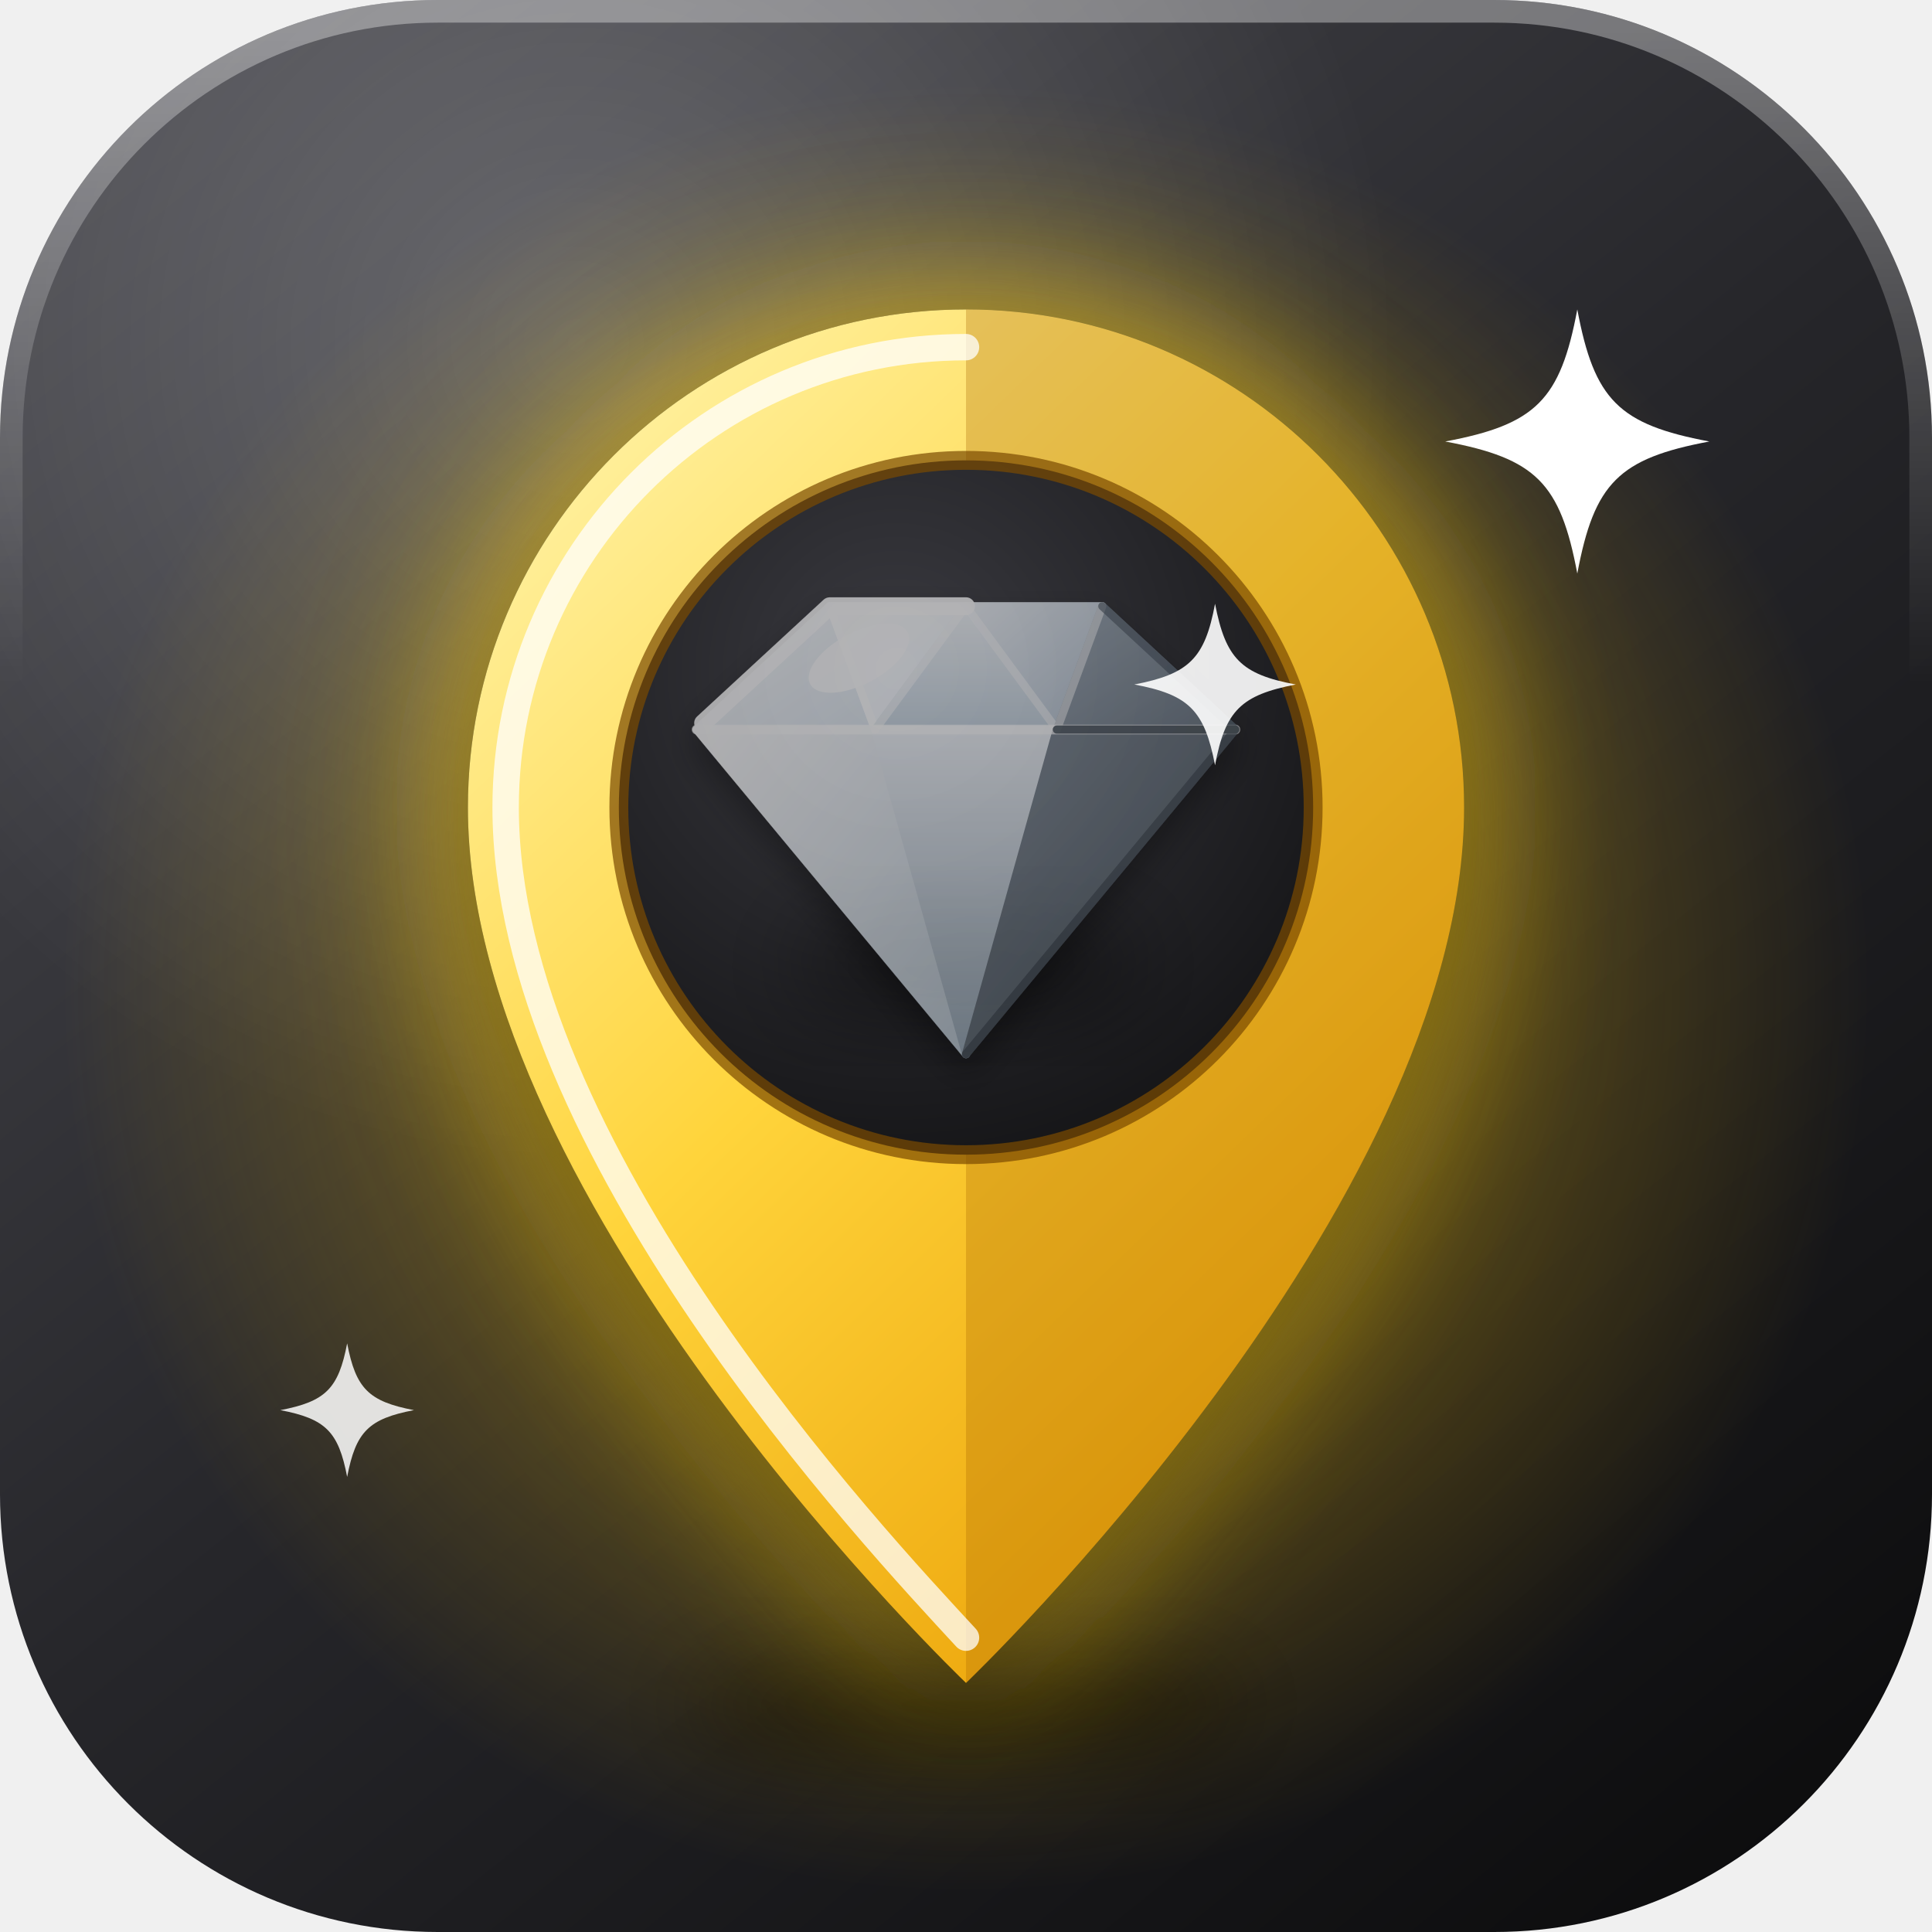
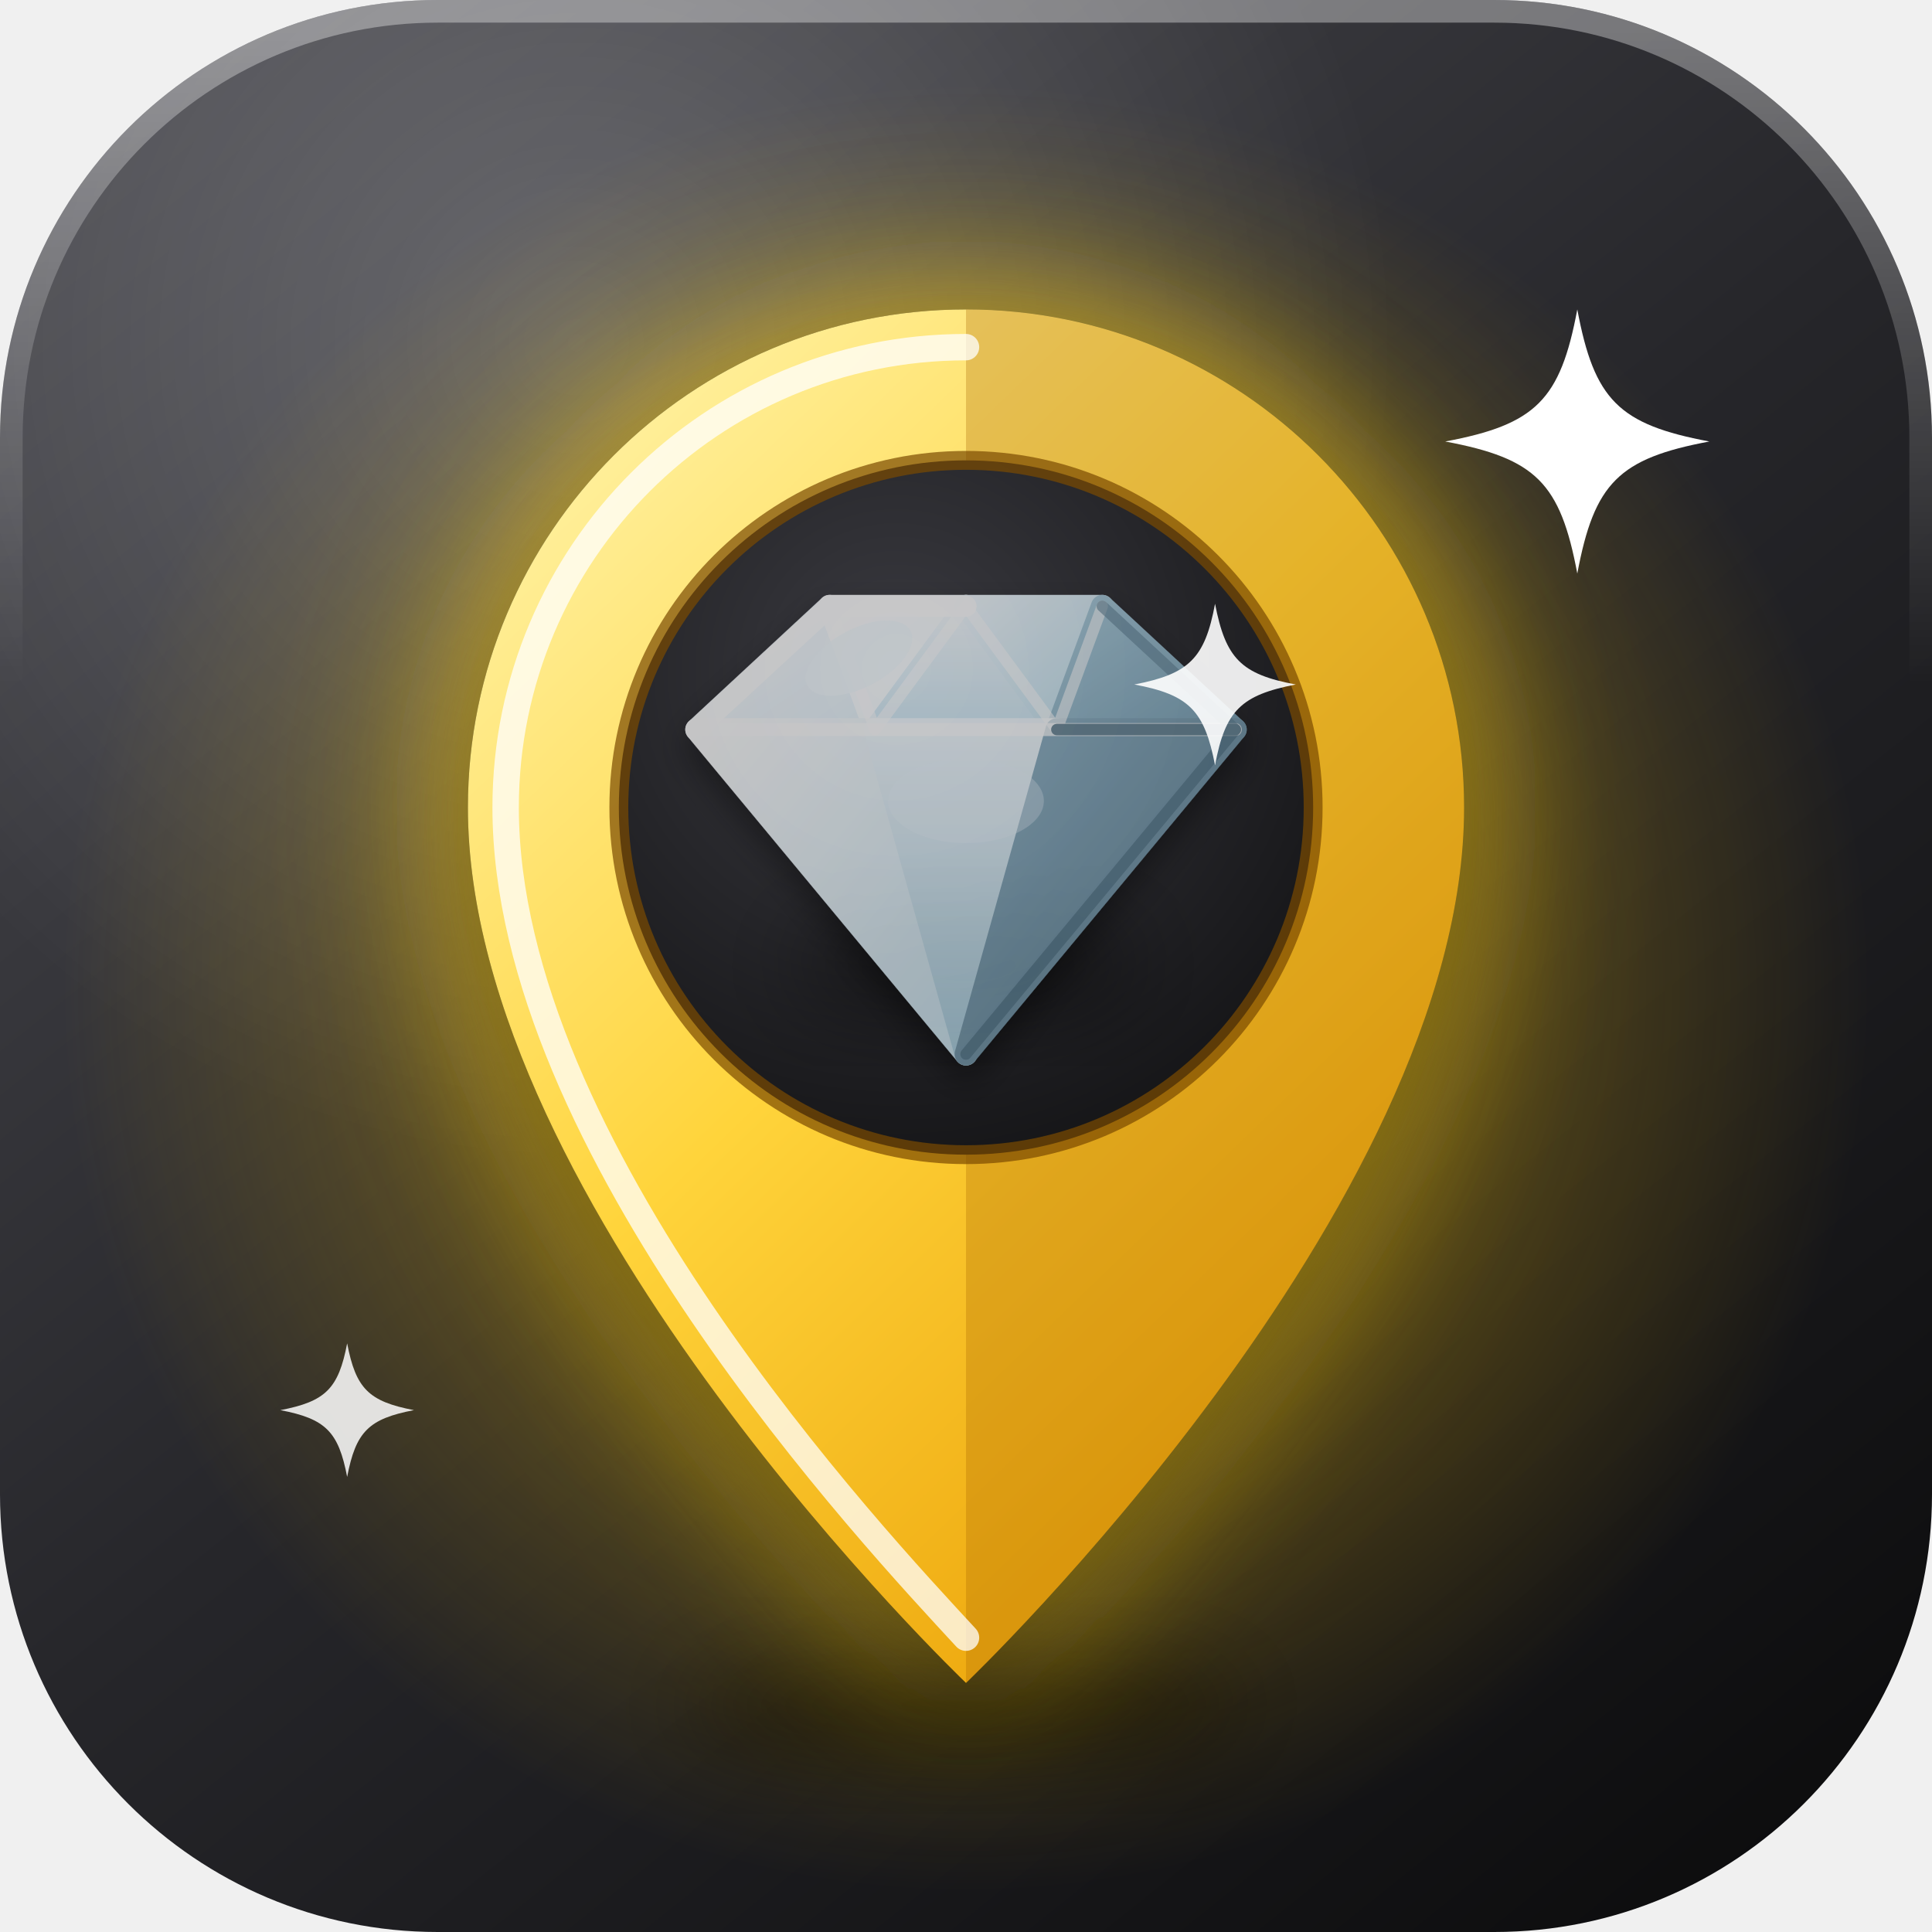
<svg xmlns="http://www.w3.org/2000/svg" viewBox="0 0 512 512" role="img" aria-label="The Zone">
  <defs>
    <linearGradient id="bg" x1=".1" y1="0" x2=".9" y2="1">
      <stop offset="0" stop-color="#4a4a50" />
      <stop offset=".5" stop-color="#26262a" />
      <stop offset="1" stop-color="#0c0c0d" />
    </linearGradient>
    <radialGradient id="glow" cx=".3" cy=".18" r=".7">
      <stop offset="0" stop-color="#fff" stop-opacity=".22" />
      <stop offset=".6" stop-color="#fff" stop-opacity="0" />
    </radialGradient>
    <linearGradient id="rim" x1="0" y1="0" x2="0" y2="1">
      <stop offset="0" stop-color="#fff" stop-opacity=".35" />
      <stop offset=".35" stop-color="#fff" stop-opacity="0" />
    </linearGradient>
    <radialGradient id="halo" cx=".5" cy=".5" r=".5">
      <stop offset="0" stop-color="#ffe14d" stop-opacity=".7" />
      <stop offset=".45" stop-color="#ffc400" stop-opacity=".3" />
      <stop offset="1" stop-color="#ffc400" stop-opacity="0" />
    </radialGradient>
    <linearGradient id="pin" x1=".15" y1="0" x2=".85" y2="1">
      <stop offset="0" stop-color="#fff3a8" />
      <stop offset=".45" stop-color="#ffd43b" />
      <stop offset="1" stop-color="#e89a00" />
    </linearGradient>
    <radialGradient id="well" cx=".4" cy=".3" r=".8">
      <stop offset="0" stop-color="#3a3a40" />
      <stop offset="1" stop-color="#121214" />
    </radialGradient>
    <linearGradient id="c1" x1="0" y1="0" x2="1" y2="1">
      <stop offset="0" stop-color="#ffffff" />
-       <stop offset="1" stop-color="#dce6ef" />
+       <stop offset="1" stop-color="#e5f3fb" />
    </linearGradient>
    <linearGradient id="c2" x1="0" y1="0" x2="1" y2="1">
      <stop offset="0" stop-color="#ffffff" />
-       <stop offset="1" stop-color="#eef5fb" />
+       <stop offset="1" stop-color="#f3fbff" />
    </linearGradient>
    <linearGradient id="c3" x1="0" y1="0" x2="0" y2="1">
-       <stop offset="0" stop-color="#f4f8fb" />
-       <stop offset="1" stop-color="#c3d2de" />
+       <stop offset="0" stop-color="#f7fcff" />
+       <stop offset="1" stop-color="#cfe9f5" />
    </linearGradient>
    <linearGradient id="c4" x1="0" y1="0" x2="1" y2="1">
-       <stop offset="0" stop-color="#eef3f8" />
-       <stop offset="1" stop-color="#b3c2d1" />
+       <stop offset="0" stop-color="#f1faff" />
+       <stop offset="1" stop-color="#bfe1ef" />
    </linearGradient>
    <linearGradient id="c5" x1="0" y1="0" x2="1" y2="1">
-       <stop offset="0" stop-color="#9aa7b3" />
-       <stop offset="1" stop-color="#687481" />
+       <stop offset="0" stop-color="#a9ccdc" />
+       <stop offset="1" stop-color="#7aa3b8" />
    </linearGradient>
    <linearGradient id="p1" x1="0" y1="0" x2="1" y2="1">
      <stop offset="0" stop-color="#ffffff" />
-       <stop offset="1" stop-color="#c3d1dd" />
+       <stop offset="1" stop-color="#cfe9f5" />
    </linearGradient>
    <linearGradient id="p2" x1="0" y1="0" x2="0" y2="1">
-       <stop offset="0" stop-color="#eef3f8" />
-       <stop offset="1" stop-color="#9eafbe" />
+       <stop offset="0" stop-color="#f1faff" />
+       <stop offset="1" stop-color="#aed3e4" />
    </linearGradient>
    <linearGradient id="p3" x1="0" y1="0" x2="1" y2="1">
-       <stop offset="0" stop-color="#7c8894" />
-       <stop offset="1" stop-color="#48515a" />
+       <stop offset="0" stop-color="#8fb4c8" />
+       <stop offset="1" stop-color="#5c7f92" />
    </linearGradient>
    <filter id="soft" x="-30%" y="-60%" width="160%" height="220%">
      <feGaussianBlur stdDeviation="12" />
    </filter>
    <filter id="shine" x="-40%" y="-40%" width="180%" height="180%">
      <feGaussianBlur stdDeviation="22" />
    </filter>
    <filter id="drop" x="-60%" y="-60%" width="220%" height="220%">
      <feDropShadow dx="0" dy="10" stdDeviation="10" flood-color="#000" flood-opacity=".55" />
    </filter>
  </defs>
  <rect width="512" height="512" rx="116" fill="url(#bg)" />
  <rect width="512" height="512" rx="116" fill="url(#glow)" />
  <rect x="3" y="3" width="506" height="506" rx="113" fill="none" stroke="url(#rim)" stroke-width="6" />
  <ellipse cx="256" cy="452" rx="74" ry="13" fill="#000" opacity=".65" filter="url(#soft)" />
  <circle cx="256" cy="262" r="240" fill="url(#halo)" />
  <path d="M256 446C256 446 124 320 124 214A132 132 0 1 1 388 214C388 320 256 446 256 446Z" fill="#ffd21f" opacity=".8" filter="url(#shine)" />
  <path d="M256 446C256 446 124 320 124 214A132 132 0 1 1 388 214C388 320 256 446 256 446Z" fill="#000" opacity=".5" filter="url(#drop)" />
  <path d="M256 446C256 446 124 320 124 214A132 132 0 1 1 388 214C388 320 256 446 256 446Z" fill="url(#pin)" />
  <path d="M256 82A132 132 0 0 1 388 214C388 320 256 446 256 446Z" fill="#a86400" opacity=".3" />
  <path d="M256 434C232 408 134 304 134 214A122 122 0 0 1 256 92" fill="none" stroke="#fff" stroke-width="7" stroke-linecap="round" opacity=".75" />
  <circle cx="256" cy="214" r="92" fill="url(#well)" />
  <circle cx="256" cy="214" r="92" fill="none" stroke="#7a4a00" stroke-width="5" opacity=".7" />
  <ellipse cx="256" cy="256" rx="46" ry="12" fill="#000" opacity=".5" filter="url(#soft)" />
  <g transform="translate(256 220)">
    <g>
      <animateTransform attributeName="transform" type="scale" values="1 1;0.08 1;-1 1;-0.08 1;1 1" keyTimes="0;0.25;0.5;0.75;1" dur="3.2s" calcMode="linear" repeatCount="indefinite" />
-       <g transform="scale(.43) translate(-256 -278)" opacity=".62" filter="url(#drop)">
-         <g stroke-linejoin="round" stroke-width="5">
+       <g transform="scale(.43) translate(-256 -278)" opacity=".72" filter="url(#drop)">
+         <g stroke-linejoin="round" stroke-width="14">
          <path d="M90 216 172 140 200 216Z" fill="url(#c1)" stroke="url(#c1)" />
          <path d="M172 140H256L200 216Z" fill="url(#c2)" stroke="url(#c2)" />
          <path d="M256 140 312 216H200Z" fill="url(#c3)" stroke="url(#c3)" />
          <path d="M256 140H340L312 216Z" fill="url(#c4)" stroke="url(#c4)" />
          <path d="M340 140 422 216H312Z" fill="url(#c5)" stroke="url(#c5)" />
          <path d="M90 216H200L256 416Z" fill="url(#p1)" stroke="url(#p1)" />
          <path d="M200 216H312L256 416Z" fill="url(#p2)" stroke="url(#p2)" />
          <path d="M312 216H422L256 416Z" fill="url(#p3)" stroke="url(#p3)" />
        </g>
        <g fill="none" stroke-linecap="round" stroke-linejoin="round">
-           <path d="M172 140 200 216 256 140 312 216 340 140" stroke="#fff" stroke-width="5" opacity=".55" />
-           <path d="M90 216H422" stroke="#fff" stroke-width="6" opacity=".7" />
-           <path d="M94 212 172 140H256" stroke="#fff" stroke-width="11" opacity=".95" />
-           <path d="M340 140 422 216 312 216" stroke="#3e4a56" stroke-width="5" opacity=".6" />
-           <path d="M312 216 422 216 256 416" stroke="#2c3640" stroke-width="5" opacity=".55" />
+           <path d="M172 140 200 216 256 140 312 216 340 140" stroke="#fff" stroke-width="7" opacity=".6" />
+           <path d="M90 216H422" stroke="#fff" stroke-width="8" opacity=".75" />
+           <path d="M94 212 172 140H256" stroke="#fff" stroke-width="13" opacity=".95" />
+           <path d="M340 140 422 216 312 216" stroke="#5c7f92" stroke-width="7" opacity=".6" />
+           <path d="M312 216 422 216 256 416" stroke="#44677a" stroke-width="7" opacity=".55" />
        </g>
-         <ellipse cx="190" cy="172" rx="34" ry="16" fill="#fff" opacity=".8" transform="rotate(-28 190 172)" />
+         <ellipse cx="190" cy="172" rx="36" ry="18" fill="#f3fbff" opacity=".85" transform="rotate(-28 190 172)" />
+         <ellipse cx="256" cy="260" rx="48" ry="26" fill="#eaf7ff" opacity=".35" />
      </g>
    </g>
  </g>
  <path d="M418 82c4.500 24 11 30.500 35 35-24 4.500-30.500 11-35 35-4.500-24-11-30.500-35-35 24-4.500 30.500-11 35-35Z" fill="#fff" />
  <path d="M92 356c2.300 12 5.700 15.400 17.700 17.700-12 2.300-15.400 5.700-17.700 17.700-2.300-12-5.700-15.400-17.700-17.700 12-2.300 15.400-5.700 17.700-17.700Z" fill="#fff" opacity=".85" />
  <path d="M322 160c2.800 14.500 6.900 18.700 21.400 21.400-14.500 2.800-18.700 6.900-21.400 21.400-2.800-14.500-6.900-18.700-21.400-21.400 14.500-2.800 18.700-6.900 21.400-21.400Z" fill="#fff" opacity=".9" />
</svg>
